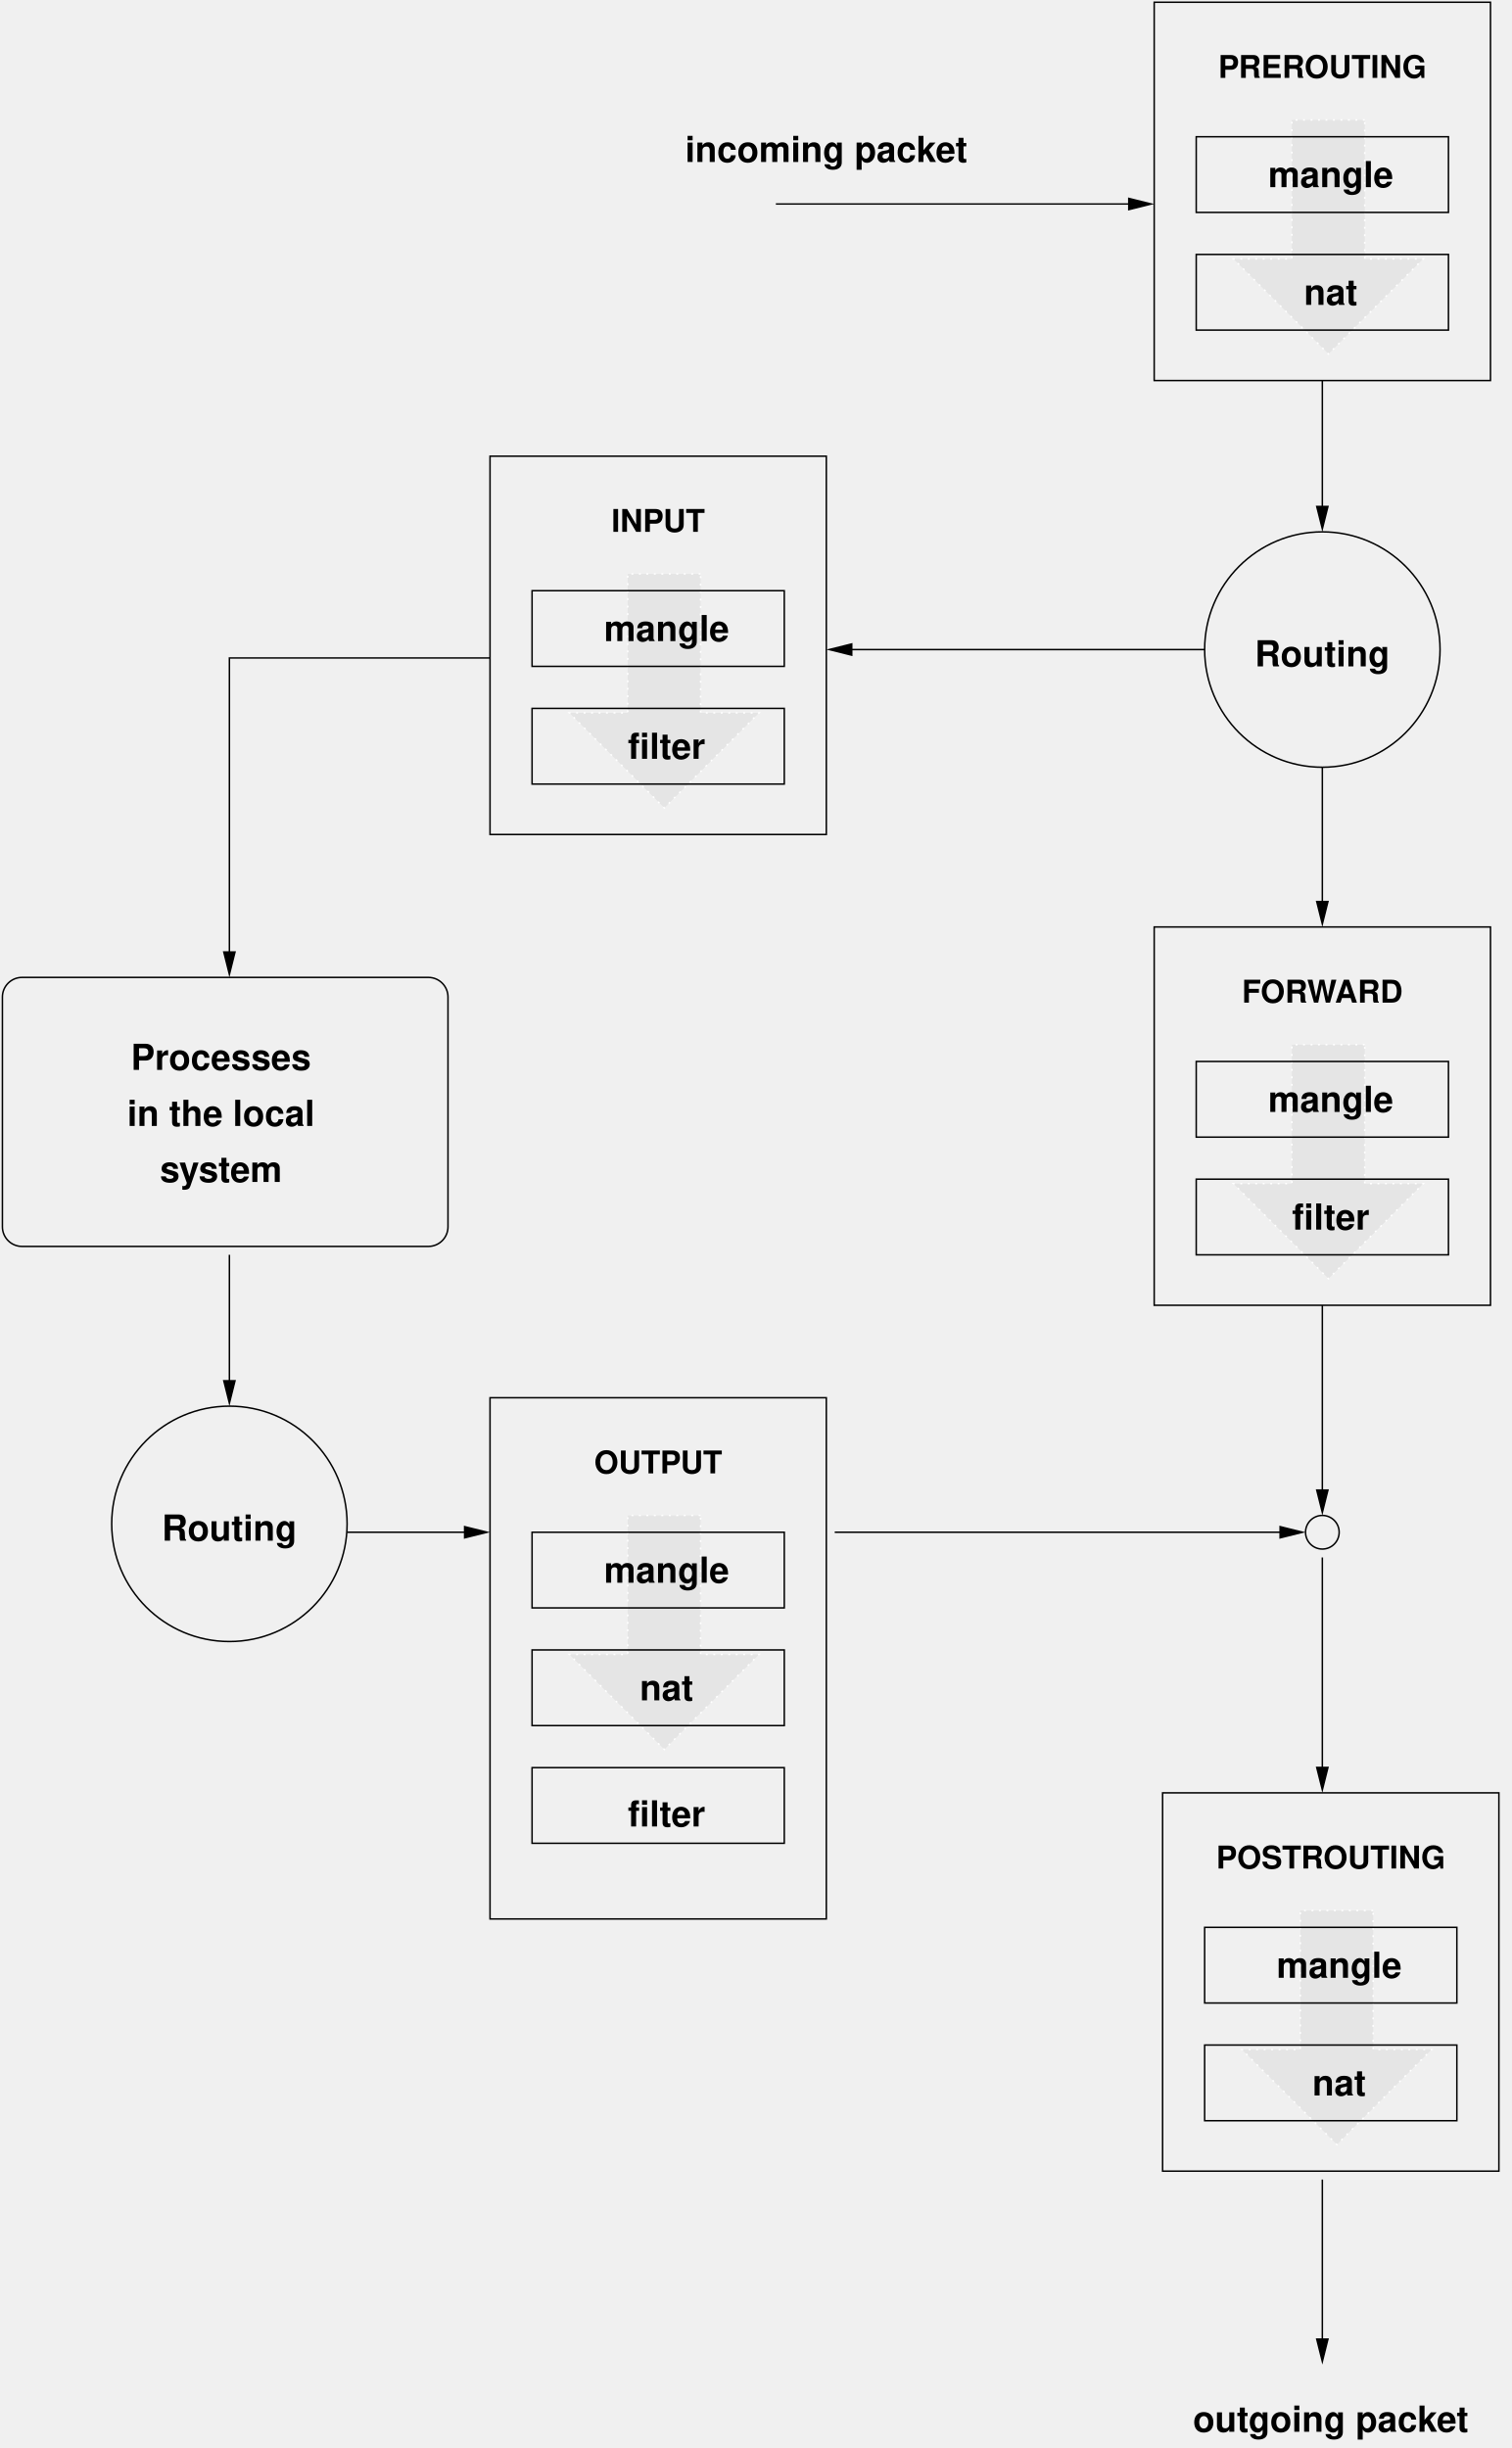
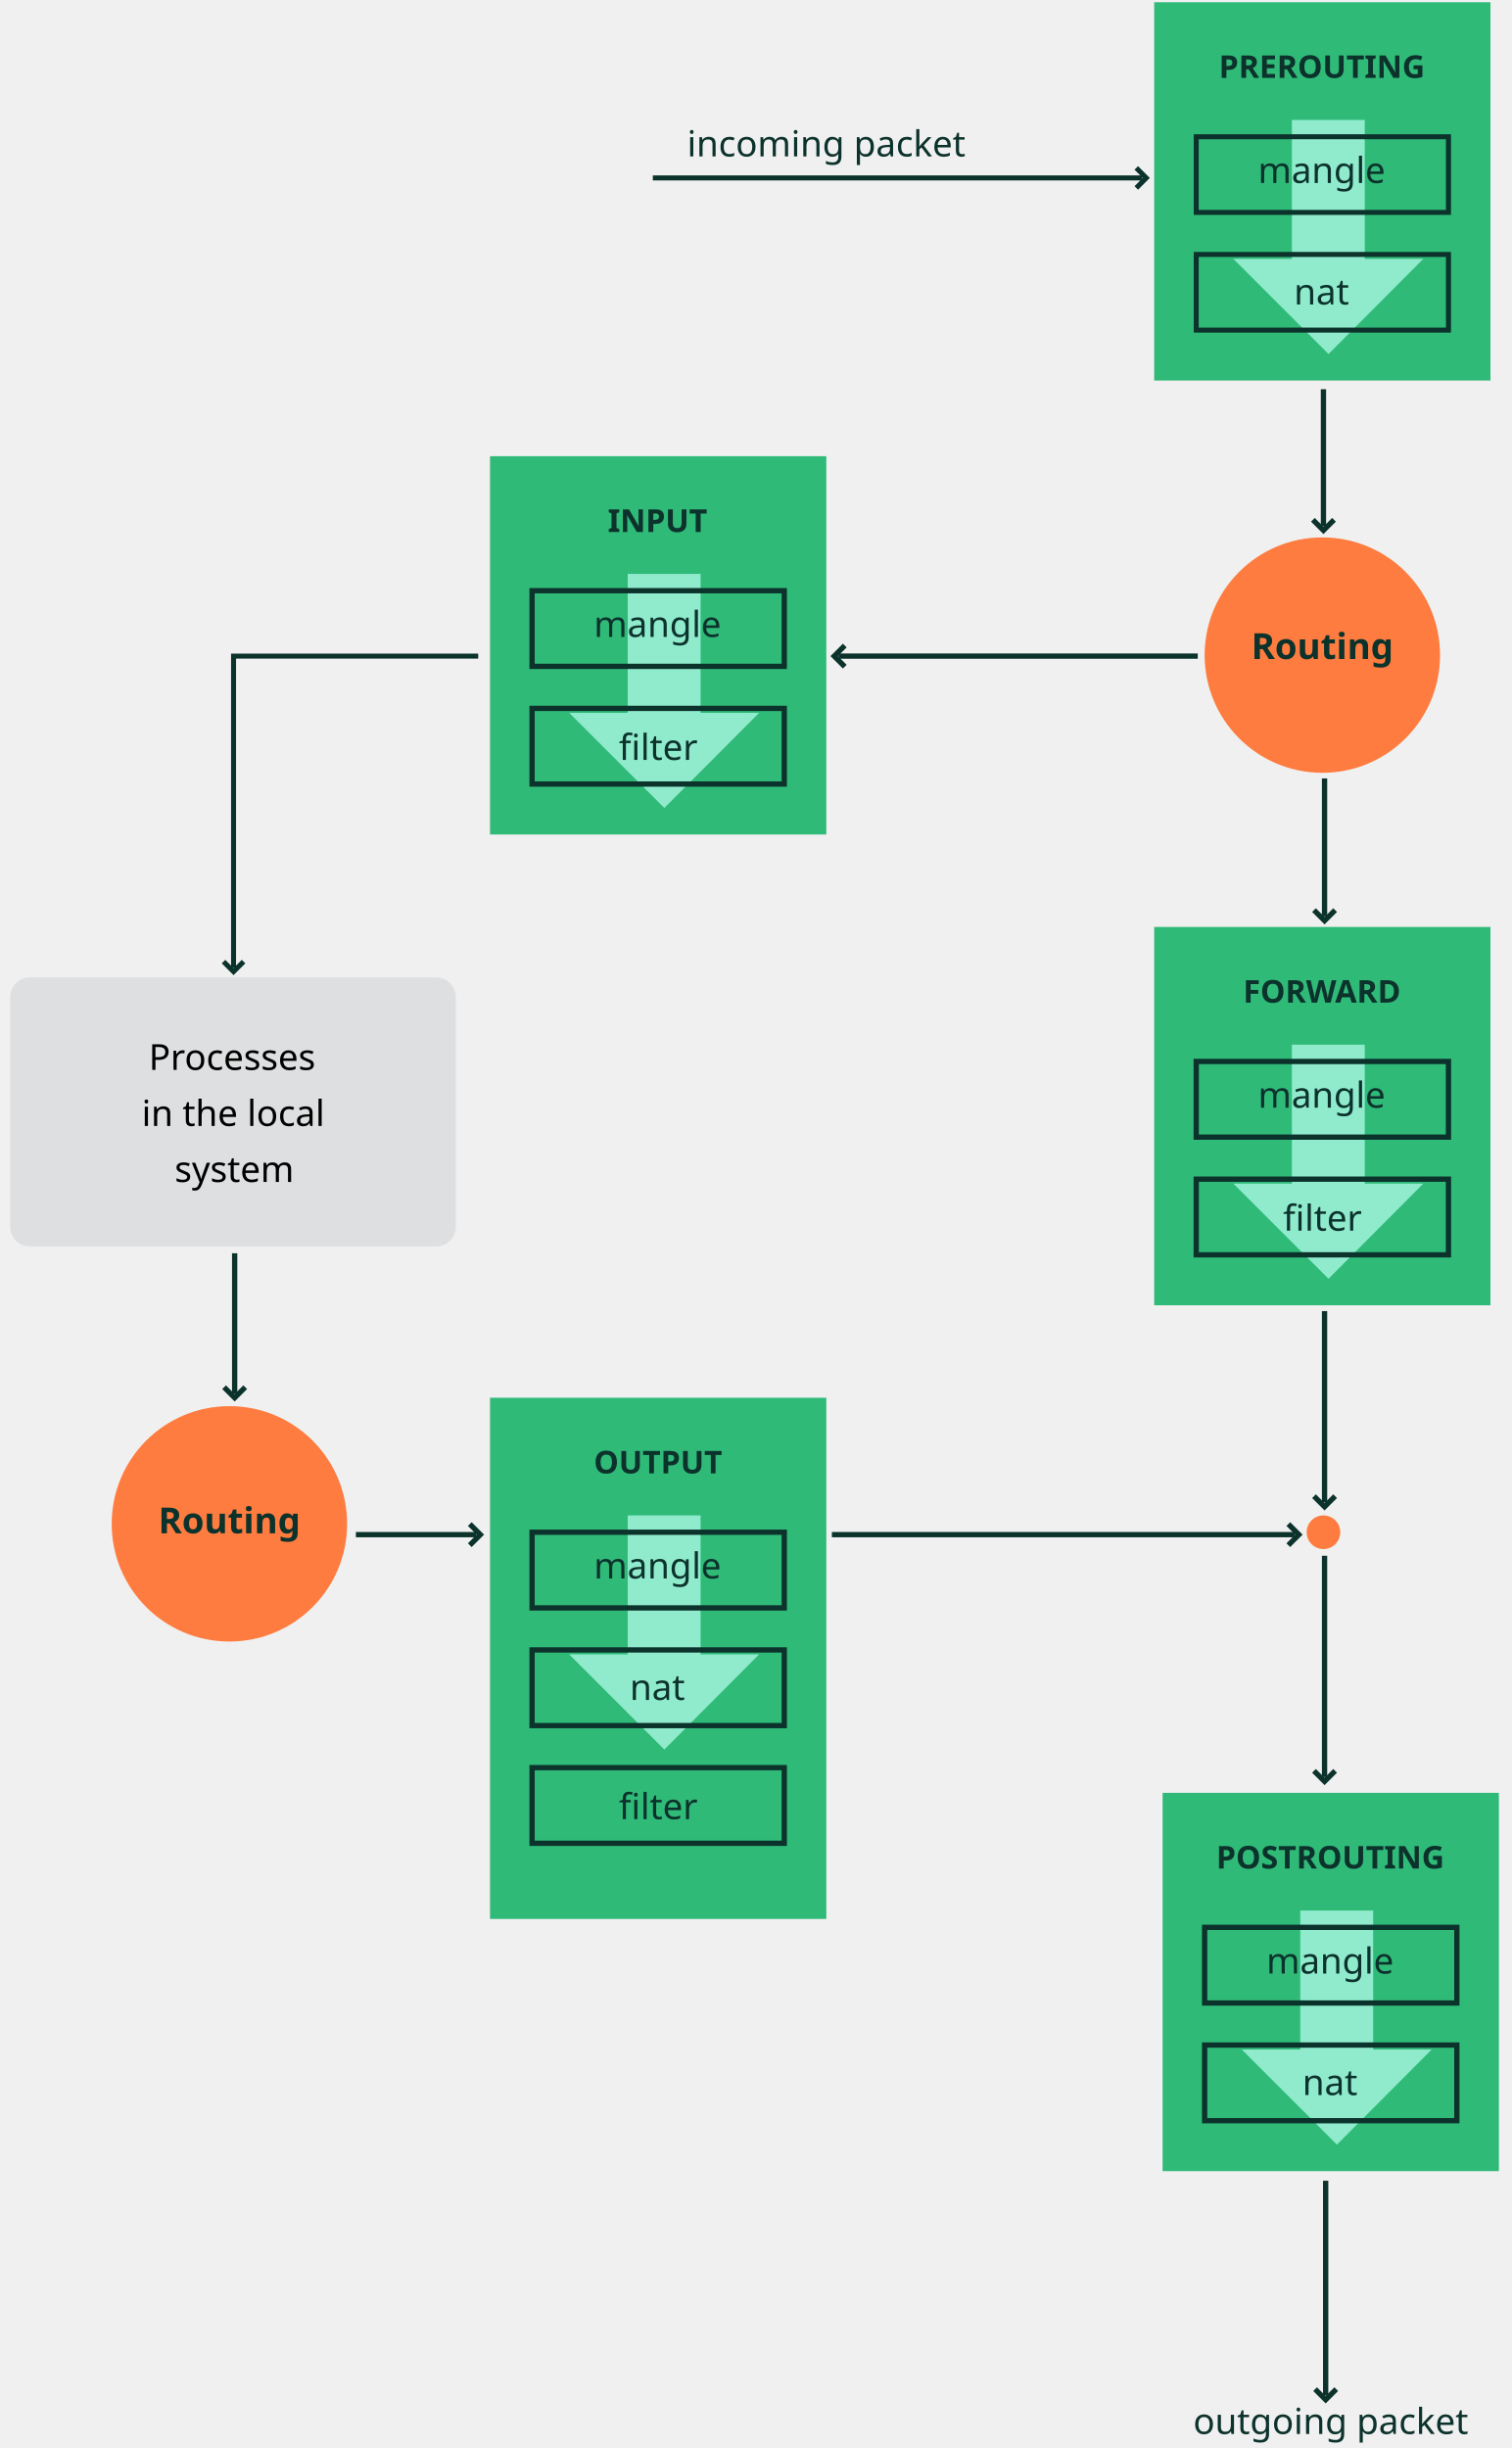
- <svg xmlns="http://www.w3.org/2000/svg" width="2039pt" height="3302pt" viewBox="2823 33 8090 13104">
+ <svg xmlns="http://www.w3.org/2000/svg" width="2718.667" height="4402.667" viewBox="2823 33 8090 13104">
+   <defs>
+     <marker id="a" markerHeight="4.707" markerWidth="3.061" orient="auto" refX="1.53" refY="2.354">
+       <path fill="none" stroke="#0c322c" d="m.354.354 2 2-2 2" />
+     </marker>
+     <marker id="b" markerHeight="4.707" markerWidth="3.061" orient="auto" refX="1.53" refY="2.354">
+       <path fill="none" stroke="#0c322c" d="m.354.354 2 2-2 2" />
+     </marker>
+     <marker id="c" markerHeight="4.707" markerWidth="3.061" orient="auto" refX="1.53" refY="2.354">
+       <path fill="none" stroke="#0c322c" d="m.354.354 2 2-2 2" />
+     </marker>
+     <marker id="d" markerHeight="4.707" markerWidth="3.061" orient="auto" refX="1.53" refY="2.354">
+       <path fill="none" stroke="#0c322c" d="m.354.354 2 2-2 2" />
+     </marker>
+     <marker id="e" markerHeight="4.707" markerWidth="3.061" orient="auto" refX="1.53" refY="2.354">
+       <path fill="none" stroke="#0c322c" d="m.354.354 2 2-2 2" />
+     </marker>
+     <marker id="f" markerHeight="4.707" markerWidth="3.061" orient="auto" refX="1.53" refY="2.354">
+       <path fill="none" stroke="#0c322c" d="m.354.354 2 2-2 2" />
+     </marker>
+     <marker id="g" markerHeight="4.707" markerWidth="3.061" orient="auto" refX="1.53" refY="2.354">
+       <path fill="none" stroke="#0c322c" d="m.354.354 2 2-2 2" />
+     </marker>
+     <marker id="h" markerHeight="4.707" markerWidth="3.061" orient="auto" refX="1.53" refY="2.354">
+       <path fill="none" stroke="#0c322c" d="m.354.354 2 2-2 2" />
+     </marker>
+     <marker id="i" markerHeight="4.707" markerWidth="3.061" orient="auto" refX="1.53" refY="2.354">
+       <path fill="none" stroke="#0c322c" d="m.354.354 2 2-2 2" />
+     </marker>
+     <marker id="j" markerHeight="4.707" markerWidth="3.061" orient="auto" refX="1.53" refY="2.354">
+       <path fill="none" stroke="#0c322c" d="m.354.354 2 2-2 2" />
+     </marker>
+     <marker id="k" markerHeight="4.707" markerWidth="3.061" orient="auto" refX="1.53" refY="2.354">
+       <path fill="none" stroke="#0c322c" d="m.354.354 2 2-2 2" />
+     </marker>
+   </defs>
  <g fill="none">
-     <polygon points=" 10172,10260 9782,10260 9782,11004 9469,11004 9978,11513 10485,11004 10172,11004 " fill="#e5e5e5" stroke="#ffffff" stroke-width="8px" stroke-dasharray="10 30" />
-     <polygon points=" 10127,675 9737,675 9737,1419 9424,1419 9933,1928 10440,1419 10127,1419" fill="#e5e5e5" stroke="#ffffff" stroke-width="8px" stroke-dasharray="10 30" />
-     <polygon points=" 10127,5625 9737,5625 9737,6369 9424,6369 9933,6878 10440,6369 10127,6369" fill="#e5e5e5" stroke="#ffffff" stroke-width="8px" stroke-dasharray="10 30" />
-     <polygon points=" 6572,3105 6182,3105 6182,3849 5869,3849 6378,4358 6885,3849 6572,3849" fill="#e5e5e5" stroke="#ffffff" stroke-width="8px" stroke-dasharray="10 30" />
-     <polygon points=" 6572,8145 6182,8145 6182,8889 5869,8889 6378,9398 6885,8889 6572,8889" fill="#e5e5e5" stroke="#ffffff" stroke-width="8px" stroke-dasharray="10 30" />
-     <circle cx="9900" cy="3510" r="630" stroke="#000000" stroke-width="8px" />
-     <circle cx="4050" cy="8190" r="630" stroke="#000000" stroke-width="8px" />
-     <circle cx="9900" cy="8235" r="90" stroke="#000000" stroke-width="8px" />
-     <defs>
-       <clipPath id="cp0">
-         <path clip-rule="evenodd" d="M 2823,33 H 10913 V 13137 H 2823 z   M 9930,2744 9870,2744 9893,2887 9907,2887z" />
-       </clipPath>
-     </defs>
-     <polyline points=" 9900,2070 9900,2880" clip-path="url(#cp0)" stroke="#000000" stroke-width="8px" />
-     <polygon points=" 9870,2744 9900,2864 9930,2744 9870,2744" stroke="#000000" stroke-width="8px" stroke-miterlimit="8" fill="#000000" />
-     <defs>
-       <clipPath id="cp1">
-         <path clip-rule="evenodd" d="M 2823,33 H 10913 V 13137 H 2823 z   M 9930,4859 9870,4859 9893,5002 9907,5002z" />
-       </clipPath>
-     </defs>
-     <polyline points=" 9900,4140 9900,4995" clip-path="url(#cp1)" stroke="#000000" stroke-width="8px" />
-     <polygon points=" 9870,4859 9900,4979 9930,4859 9870,4859" stroke="#000000" stroke-width="8px" stroke-miterlimit="8" fill="#000000" />
-     <defs>
-       <clipPath id="cp2">
-         <path clip-rule="evenodd" d="M 2823,33 H 10913 V 13137 H 2823 z   M 7381,3540 7381,3480 7238,3503 7238,3517z" />
-       </clipPath>
-     </defs>
-     <polyline points=" 9270,3510 7245,3510" clip-path="url(#cp2)" stroke="#000000" stroke-width="8px" />
-     <polygon points=" 7381,3480 7261,3510 7381,3540 7381,3480" stroke="#000000" stroke-width="8px" stroke-miterlimit="8" fill="#000000" />
-     <rect x="2835" y="5265" width="2385" height="1440" rx="105" stroke="#000000" stroke-width="8px" />
-     <defs>
-       <clipPath id="cp3">
-         <path clip-rule="evenodd" d="M 2823,33 H 10913 V 13137 H 2823 z   M 4080,5129 4020,5129 4043,5272 4057,5272z" />
-       </clipPath>
-     </defs>
-     <polyline points=" 5445,3555 4050,3555 4050,5265" clip-path="url(#cp3)" stroke="#000000" stroke-width="8px" />
-     <polygon points=" 4020,5129 4050,5249 4080,5129 4020,5129" stroke="#000000" stroke-width="8px" stroke-miterlimit="8" fill="#000000" />
-     <defs>
-       <clipPath id="cp4">
-         <path clip-rule="evenodd" d="M 2823,33 H 10913 V 13137 H 2823 z   M 4080,7424 4020,7424 4043,7567 4057,7567z" />
-       </clipPath>
-     </defs>
-     <polyline points=" 4050,6750 4050,7560" clip-path="url(#cp4)" stroke="#000000" stroke-width="8px" />
-     <polygon points=" 4020,7424 4050,7544 4080,7424 4020,7424" stroke="#000000" stroke-width="8px" stroke-miterlimit="8" fill="#000000" />
-     <defs>
-       <clipPath id="cp5">
-         <path clip-rule="evenodd" d="M 2823,33 H 10913 V 13137 H 2823 z   M 5309,8205 5309,8265 5452,8242 5452,8228z" />
-       </clipPath>
-     </defs>
-     <polyline points=" 4680,8235 5445,8235" clip-path="url(#cp5)" stroke="#000000" stroke-width="8px" />
-     <polygon points=" 5309,8265 5429,8235 5309,8205 5309,8265" stroke="#000000" stroke-width="8px" stroke-miterlimit="8" fill="#000000" />
-     <defs>
-       <clipPath id="cp6">
-         <path clip-rule="evenodd" d="M 2823,33 H 10913 V 13137 H 2823 z   M 9930,8009 9870,8009 9893,8152 9907,8152z" />
-       </clipPath>
-     </defs>
-     <polyline points=" 9900,7020 9900,8145" clip-path="url(#cp6)" stroke="#000000" stroke-width="8px" />
-     <polygon points=" 9870,8009 9900,8129 9930,8009 9870,8009" stroke="#000000" stroke-width="8px" stroke-miterlimit="8" fill="#000000" />
-     <defs>
-       <clipPath id="cp7">
-         <path clip-rule="evenodd" d="M 2823,33 H 10913 V 13137 H 2823 z   M 9930,9494 9870,9494 9893,9637 9907,9637z" />
-       </clipPath>
-     </defs>
-     <polyline points=" 9900,8370 9900,9630" clip-path="url(#cp7)" stroke="#000000" stroke-width="8px" />
-     <polygon points=" 9870,9494 9900,9614 9930,9494 9870,9494" stroke="#000000" stroke-width="8px" stroke-miterlimit="8" fill="#000000" />
-     <defs>
-       <clipPath id="cp8">
-         <path clip-rule="evenodd" d="M 2823,33 H 10913 V 13137 H 2823 z   M 9674,8205 9674,8265 9817,8242 9817,8228z" />
-       </clipPath>
-     </defs>
-     <polyline points=" 7290,8235 9810,8235" clip-path="url(#cp8)" stroke="#000000" stroke-width="8px" />
-     <polygon points=" 9674,8265 9794,8235 9674,8205 9674,8265" stroke="#000000" stroke-width="8px" stroke-miterlimit="8" fill="#000000" />
-     <defs>
-       <clipPath id="cp9">
-         <path clip-rule="evenodd" d="M 2823,33 H 10913 V 13137 H 2823 z   M 9930,12554 9870,12554 9893,12697 9907,12697z" />
-       </clipPath>
-     </defs>
-     <polyline points=" 9900,11700 9900,12690" clip-path="url(#cp9)" stroke="#000000" stroke-width="8px" />
-     <polygon points=" 9870,12554 9900,12674 9930,12554 9870,12554" stroke="#000000" stroke-width="8px" stroke-miterlimit="8" fill="#000000" />
-     <defs>
-       <clipPath id="cp10">
-         <path clip-rule="evenodd" d="M 2823,33 H 10913 V 13137 H 2823 z   M 8864,1095 8864,1155 9007,1132 9007,1118z" />
-       </clipPath>
-     </defs>
-     <polyline points=" 6975,1125 9000,1125" clip-path="url(#cp10)" stroke="#000000" stroke-width="8px" />
-     <polygon points=" 8864,1155 8984,1125 8864,1095 8864,1155" stroke="#000000" stroke-width="8px" stroke-miterlimit="8" fill="#000000" />
-     <text xml:space="preserve" x="9900" y="3600" fill="#000000" font-family="Helvetica" font-style="normal" font-weight="bold" font-size="192" text-anchor="middle">Routing</text>
-     <text xml:space="preserve" x="4050" y="8280" fill="#000000" font-family="Helvetica" font-style="normal" font-weight="bold" font-size="192" text-anchor="middle">Routing</text>
-     <text xml:space="preserve" x="4005" y="6060" fill="#000000" font-family="Helvetica" font-style="normal" font-weight="bold" font-size="192" text-anchor="middle">in the local</text>
-     <text xml:space="preserve" x="4005" y="6360" fill="#000000" font-family="Helvetica" font-style="normal" font-weight="bold" font-size="192" text-anchor="middle">system</text>
-     <text xml:space="preserve" x="4005" y="5760" fill="#000000" font-family="Helvetica" font-style="normal" font-weight="bold" font-size="192" text-anchor="middle">Processes</text>
-     <text xml:space="preserve" x="9945" y="13050" fill="#000000" font-family="Helvetica" font-style="normal" font-weight="bold" font-size="192" text-anchor="middle">outgoing packet</text>
-     <text xml:space="preserve" x="7245" y="900" fill="#000000" font-family="Helvetica" font-style="normal" font-weight="bold" font-size="192" text-anchor="middle">incoming packet</text>
-     <text xml:space="preserve" x="6390" y="9810" fill="#000000" font-family="Helvetica" font-style="normal" font-weight="bold" font-size="192" text-anchor="middle">filter</text>
-     <rect x="9045" y="9630" width="1800" height="2025" stroke="#000000" stroke-width="8px" />
-     <rect x="9270" y="10350" width="1350" height="405" stroke="#000000" stroke-width="8px" />
-     <rect x="9270" y="10980" width="1350" height="405" stroke="#000000" stroke-width="8px" />
-     <rect x="9000" y="45" width="1800" height="2025" stroke="#000000" stroke-width="8px" />
-     <rect x="9225" y="765" width="1350" height="405" stroke="#000000" stroke-width="8px" />
-     <rect x="9225" y="1395" width="1350" height="405" stroke="#000000" stroke-width="8px" />
-     <rect x="9000" y="4995" width="1800" height="2025" stroke="#000000" stroke-width="8px" />
-     <rect x="9225" y="5715" width="1350" height="405" stroke="#000000" stroke-width="8px" />
-     <rect x="9225" y="6345" width="1350" height="405" stroke="#000000" stroke-width="8px" />
-     <rect x="5445" y="2475" width="1800" height="2025" stroke="#000000" stroke-width="8px" />
-     <rect x="5670" y="3195" width="1350" height="405" stroke="#000000" stroke-width="8px" />
-     <rect x="5670" y="3825" width="1350" height="405" stroke="#000000" stroke-width="8px" />
-     <rect x="5670" y="8235" width="1350" height="405" stroke="#000000" stroke-width="8px" />
-     <rect x="5445" y="7515" width="1800" height="2790" stroke="#000000" stroke-width="8px" />
-     <rect x="5670" y="8865" width="1350" height="405" stroke="#000000" stroke-width="8px" />
-     <rect x="5670" y="9495" width="1350" height="405" stroke="#000000" stroke-width="8px" />
-     <text xml:space="preserve" x="9990" y="11250" fill="#000000" font-family="Helvetica" font-style="normal" font-weight="bold" font-size="192" text-anchor="middle">nat</text>
-     <text xml:space="preserve" x="9990" y="10620" fill="#000000" font-family="Helvetica" font-style="normal" font-weight="bold" font-size="192" text-anchor="middle">mangle</text>
-     <text xml:space="preserve" x="9945" y="10035" fill="#000000" font-family="Helvetica" font-style="normal" font-weight="bold" font-size="168" text-anchor="middle">POSTROUTING</text>
-     <text xml:space="preserve" x="9900" y="450" fill="#000000" font-family="Helvetica" font-style="normal" font-weight="bold" font-size="168" text-anchor="middle">PREROUTING</text>
-     <text xml:space="preserve" x="9945" y="1665" fill="#000000" font-family="Helvetica" font-style="normal" font-weight="bold" font-size="192" text-anchor="middle">nat</text>
-     <text xml:space="preserve" x="9945" y="1035" fill="#000000" font-family="Helvetica" font-style="normal" font-weight="bold" font-size="192" text-anchor="middle">mangle</text>
-     <text xml:space="preserve" x="9900" y="5400" fill="#000000" font-family="Helvetica" font-style="normal" font-weight="bold" font-size="168" text-anchor="middle">FORWARD</text>
-     <text xml:space="preserve" x="9945" y="5985" fill="#000000" font-family="Helvetica" font-style="normal" font-weight="bold" font-size="192" text-anchor="middle">mangle</text>
-     <text xml:space="preserve" x="9945" y="6615" fill="#000000" font-family="Helvetica" font-style="normal" font-weight="bold" font-size="192" text-anchor="middle">filter</text>
-     <text xml:space="preserve" x="6345" y="2880" fill="#000000" font-family="Helvetica" font-style="normal" font-weight="bold" font-size="168" text-anchor="middle">INPUT</text>
-     <text xml:space="preserve" x="6390" y="3465" fill="#000000" font-family="Helvetica" font-style="normal" font-weight="bold" font-size="192" text-anchor="middle">mangle</text>
-     <text xml:space="preserve" x="6390" y="4095" fill="#000000" font-family="Helvetica" font-style="normal" font-weight="bold" font-size="192" text-anchor="middle">filter</text>
-     <text xml:space="preserve" x="6345" y="7920" fill="#000000" font-family="Helvetica" font-style="normal" font-weight="bold" font-size="168" text-anchor="middle">OUTPUT</text>
-     <text xml:space="preserve" x="6390" y="9135" fill="#000000" font-family="Helvetica" font-style="normal" font-weight="bold" font-size="192" text-anchor="middle">nat</text>
-     <text xml:space="preserve" x="6390" y="8505" fill="#000000" font-family="Helvetica" font-style="normal" font-weight="bold" font-size="192" text-anchor="middle">mangle</text>
+     <rect width="1800" height="2025" x="9045" y="9630" fill="#30ba78" />
+     <rect width="1800" height="2790" x="5445" y="7515" fill="#30ba78" />
+     <rect width="1800" height="2025" x="9000" y="4995" fill="#30ba78" />
+     <rect width="1800" height="2025" x="9000" y="45" fill="#30ba78" />
+     <rect width="1800" height="2025" x="5445" y="2475" fill="#30ba78" />
+     <polygon fill="#90ebcd" points="10172,11004 10172,10260 9782,10260 9782,11004 9469,11004 9978,11513 10485,11004" />
+     <polygon fill="#90ebcd" points="10127,1419 10127,675 9737,675 9737,1419 9424,1419 9933,1928 10440,1419" />
+     <polygon fill="#90ebcd" points="10127,6369 10127,5625 9737,5625 9737,6369 9424,6369 9933,6878 10440,6369" />
+     <polygon fill="#90ebcd" points="6572,3849 6572,3105 6182,3105 6182,3849 5869,3849 6378,4358 6885,3849" />
+     <polygon fill="#90ebcd" points="6572,8889 6572,8145 6182,8145 6182,8889 5869,8889 6378,9398 6885,8889" />
+     <circle cx="9900" cy="3539.763" r="630" fill="#fe7c3f" />
+     <circle cx="4050" cy="8190" r="630" fill="#fe7c3f" />
+     <circle cx="9905.953" cy="8235" r="90" fill="#fe7c3f" />
+     <rect width="2385" height="1440" x="2876.669" y="5265" fill="#dedfe0" rx="105" />
+     <text xml:space="preserve" x="9900" y="3560.496" fill="#0c322c" font-family="Poppins" font-size="192" font-weight="bold" style="-inkscape-font-specification:'Poppins Bold'" text-anchor="middle">Routing</text>
+     <text xml:space="preserve" x="4050" y="8240.496" fill="#0c322c" font-family="Poppins" font-size="192" font-weight="bold" style="-inkscape-font-specification:'Poppins Bold'" text-anchor="middle">Routing</text>
+     <text xml:space="preserve" x="4070.479" y="6060" fill="#000" font-family="Poppins" font-size="192" font-weight="500" style="-inkscape-font-specification:'Poppins Medium'" text-anchor="middle">in the local</text>
+     <text xml:space="preserve" x="4076.432" y="6360" fill="#000" font-family="Poppins" font-size="192" font-weight="500" style="-inkscape-font-specification:'Poppins Medium'" text-anchor="middle">system</text>
+     <text xml:space="preserve" x="4064.526" y="5760" fill="#000" font-family="Poppins" font-size="192" font-weight="500" style="-inkscape-font-specification:'Poppins Medium'" text-anchor="middle">Processes</text>
+     <text xml:space="preserve" x="9945" y="13061.906" fill="#0c322c" font-family="Poppins" font-size="192" font-weight="500" style="-inkscape-font-specification:'Poppins Medium'" text-anchor="middle">outgoing packet</text>
+     <text xml:space="preserve" x="7245" y="870.236" fill="#0c322c" font-family="Poppins" font-size="192" font-weight="500" style="-inkscape-font-specification:'Poppins Medium'" text-anchor="middle">incoming packet</text>
+     <text xml:space="preserve" x="6345.576" y="9770.748" fill="#0c322c" font-family="Poppins" font-size="192" font-weight="500" style="-inkscape-font-specification:'Poppins Medium'" text-anchor="middle">filter</text>
+     <rect width="1350" height="405" x="9270" y="10350" stroke="#0c322c" stroke-width="28.276" />
+     <rect width="1350" height="405" x="9270" y="10980" stroke="#0c322c" stroke-width="28.276" />
+     <rect width="1350" height="405" x="9225" y="765" stroke="#0c322c" stroke-width="26.787" />
+     <rect width="1350" height="405" x="9225" y="1395" stroke="#0c322c" stroke-width="26.787" />
+     <rect width="1350" height="405" x="9225" y="5715" stroke="#0c322c" stroke-width="28.276" />
+     <rect width="1350" height="405" x="9225" y="6345" stroke="#0c322c" stroke-width="28.276" />
+     <rect width="1350" height="405" x="5670" y="3195" stroke="#0c322c" stroke-width="28.276" />
+     <rect width="1350" height="405" x="5670" y="3825" stroke="#0c322c" stroke-width="28.276" />
+     <rect width="1350" height="405" x="5670" y="8235" stroke="#0c322c" stroke-width="28.276" />
+     <rect width="1350" height="405" x="5670" y="8865" stroke="#0c322c" stroke-width="28.276" />
+     <rect width="1350" height="405" x="5670" y="9495" stroke="#0c322c" stroke-width="28.276" />
+     <text xml:space="preserve" x="9940.68" y="11247.684" fill="#0c322c" font-family="Poppins" font-size="192" font-weight="500" style="-inkscape-font-specification:'Poppins Medium'" text-anchor="middle">nat</text>
+     <text xml:space="preserve" x="9941.353" y="10597.428" fill="#0c322c" font-family="Poppins" font-size="192" font-weight="500" style="-inkscape-font-specification:'Poppins Medium'" text-anchor="middle">mangle</text>
+     <text xml:space="preserve" x="9942.564" y="10035" fill="#0c322c" font-family="Poppins" font-size="168" font-weight="bold" style="-inkscape-font-specification:'Poppins Bold'" text-anchor="middle">POSTROUTING</text>
+     <text xml:space="preserve" x="9897.564" y="450" fill="#0c322c" font-family="Poppins" font-size="168" font-weight="bold" style="-inkscape-font-specification:'Poppins Bold'" text-anchor="middle">PREROUTING</text>
+     <text xml:space="preserve" x="9895.68" y="1662.684" fill="#0c322c" font-family="Poppins" font-size="192" font-weight="500" style="-inkscape-font-specification:'Poppins Medium'" text-anchor="middle">nat</text>
+     <text xml:space="preserve" x="9896.353" y="1012.428" fill="#0c322c" font-family="Poppins" font-size="192" font-weight="500" style="-inkscape-font-specification:'Poppins Medium'" text-anchor="middle">mangle</text>
+     <text xml:space="preserve" x="9897.647" y="5400" fill="#0c322c" font-family="Poppins" font-size="168" font-weight="bold" style="-inkscape-font-specification:'Poppins Bold'" text-anchor="middle">FORWARD</text>
+     <text xml:space="preserve" x="9896.353" y="5962.428" fill="#0c322c" font-family="Poppins" font-size="192" font-weight="500" style="-inkscape-font-specification:'Poppins Medium'" text-anchor="middle">mangle</text>
+     <text xml:space="preserve" x="9900.576" y="6620.748" fill="#0c322c" font-family="Poppins" font-size="192" font-weight="500" style="-inkscape-font-specification:'Poppins Medium'" text-anchor="middle">filter</text>
+     <text xml:space="preserve" x="6341.808" y="2880" fill="#0c322c" stroke="#0c322c" font-family="Poppins" font-size="168" font-weight="bold" style="-inkscape-font-specification:'Poppins Bold'" text-anchor="middle">INPUT</text>
+     <text xml:space="preserve" x="6341.352" y="3442.428" fill="#0c322c" font-family="Poppins" font-size="192" font-weight="500" style="-inkscape-font-specification:'Poppins Medium'" text-anchor="middle">mangle</text>
+     <text xml:space="preserve" x="6345.576" y="4100.748" fill="#0c322c" font-family="Poppins" font-size="192" font-weight="500" style="-inkscape-font-specification:'Poppins Medium'" text-anchor="middle">filter</text>
+     <text xml:space="preserve" x="6344.244" y="7920" fill="#0c322c" font-family="Poppins" font-size="168" font-weight="bold" style="-inkscape-font-specification:'Poppins Bold'" text-anchor="middle">OUTPUT</text>
+     <text xml:space="preserve" x="6340.68" y="9132.684" fill="#0c322c" font-family="Poppins" font-size="192" font-weight="500" style="-inkscape-font-specification:'Poppins Medium'" text-anchor="middle">nat</text>
+     <text xml:space="preserve" x="6341.352" y="8482.428" fill="#0c322c" font-family="Poppins" font-size="192" font-weight="500" style="-inkscape-font-specification:'Poppins Medium'" text-anchor="middle">mangle</text>
+     <path fill="#0c322c" stroke="#0c322c" stroke-width="26.787" marker-end="url(#a)" d="M6316.377 985.441H8935.59" />
+     <path stroke="#0c322c" stroke-width="28.276" marker-end="url(#b)" d="M9905.89 2116.465v732.189" />
+     <path stroke="#0c322c" stroke-width="28.276" marker-end="url(#c)" d="M9911.839 4199.929v738.142" />
+     <path stroke="#0c322c" stroke-width="28.276" marker-end="url(#d)" d="M9911.839 7051.297v1023.874" />
+     <path stroke="#0c322c" stroke-width="28.276" marker-end="url(#e)" d="M9911.839 8360.907v1184.598" />
+     <path stroke="#0c322c" stroke-width="28.276" marker-end="url(#f)" d="M9917.79 11706.367v1148.882" />
+     <path stroke="#0c322c" stroke-width="28.276" marker-end="url(#g)" d="M9233.228 3545.126H7310.488" />
+     <path stroke="#0c322c" stroke-width="26.787" marker-end="url(#h)" d="M5381.795 3545.126H4072.189v1666.772" />
+     <path stroke="#0c322c" stroke-width="28.276" marker-end="url(#i)" d="M4078.138 6741.754v750.047" />
+     <path stroke="#0c322c" stroke-width="28.276" marker-end="url(#j)" d="M4726.989 8247.801h642.898" />
+     <path stroke="#0c322c" stroke-width="28.276" marker-end="url(#k)" d="M7274.768 8247.801h2476.346" />
  </g>
</svg>
